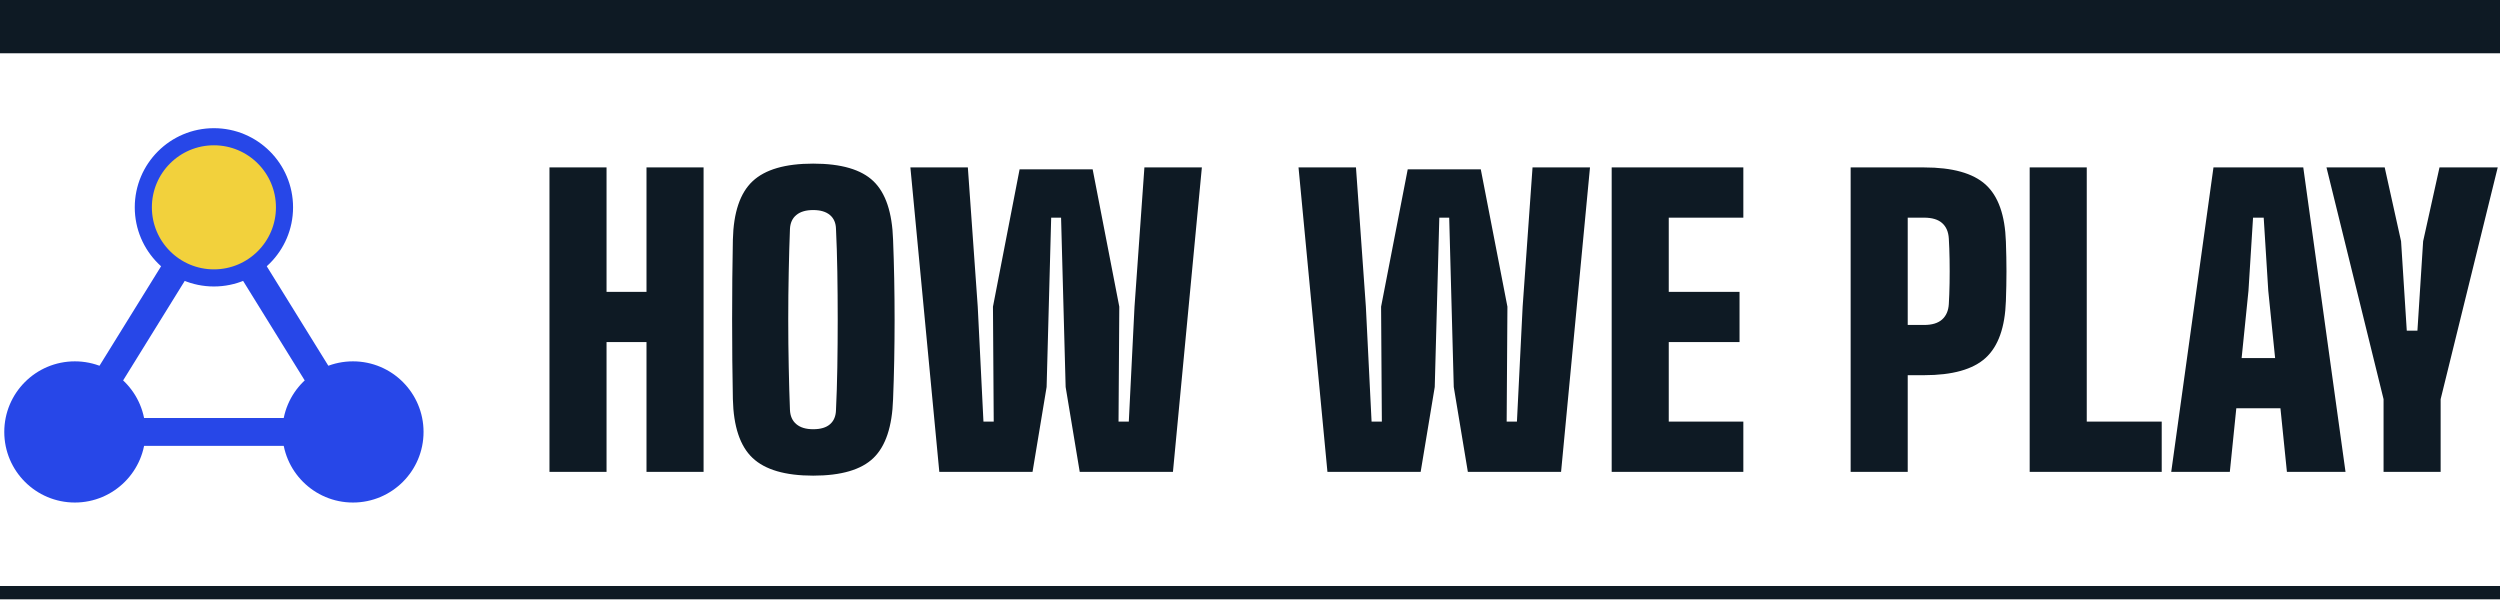
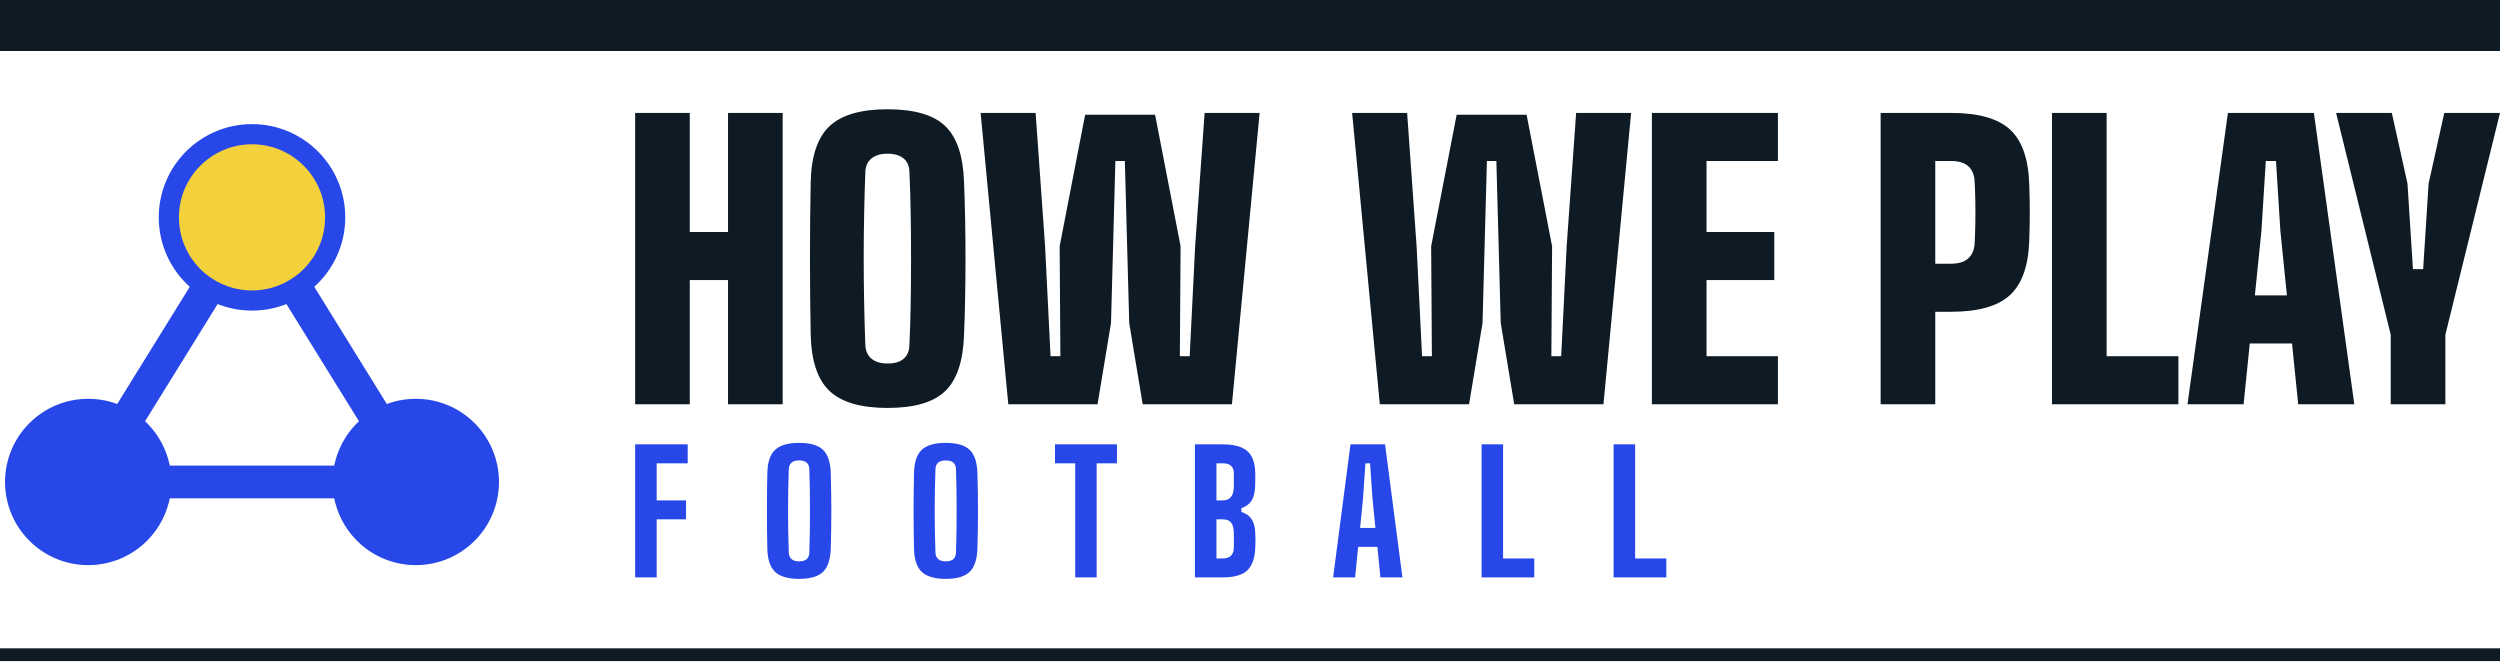
- <svg xmlns="http://www.w3.org/2000/svg" viewBox="0 0 657 157.5" role="img" aria-labelledby="t">
-   <rect width="657" height="14" fill="#0E1A24" />
-   <g transform="translate(0 32) scale(2.810811)">
+ <svg xmlns="http://www.w3.org/2000/svg" viewBox="0 0 686.38 181.5" role="img" aria-labelledby="t">
+   <rect width="686.38" height="14" fill="#0E1A24" />
+   <g transform="translate(0 32) scale(3.4595)">
    <g stroke="#2747E8" stroke-width="2.6" stroke-linecap="round">
      <path d="M20 8L7 29M20 8L33 29M7 29H33" />
    </g>
    <circle cx="20" cy="8" r="6.6" fill="#F2D13C" stroke="#2747E8" stroke-width="1.6" />
    <circle cx="7" cy="29" r="6.6" fill="#2747E8" />
    <circle cx="33" cy="29" r="6.6" fill="#2747E8" />
  </g>
-   <path fill="#0E1A24" transform="translate(144.4 44)" d="M15 80L0 80L0 0L15 0L15 32.70L25.50 32.70L25.50 0L40.50 0L40.50 80L25.50 80L25.50 45.90L15 45.90L15 80ZM69.30 81L69.30 81Q58.30 81 53.38 76.35Q48.45 71.70 48.20 60.90L48.20 60.90Q48.10 56 48.05 50.70Q48 45.40 48 39.95Q48 34.50 48.05 29.20Q48.10 23.90 48.20 19L48.20 19Q48.45 8.25 53.38 3.63Q58.30-1 69.30-1L69.30-1Q80.35-1 85.15 3.63Q89.95 8.25 90.30 19L90.30 19Q90.50 24 90.60 29.30Q90.70 34.60 90.70 40.02Q90.70 45.45 90.60 50.72Q90.50 56 90.30 60.90L90.30 60.90Q89.95 71.70 85.15 76.35Q80.35 81 69.30 81ZM69.30 68.80L69.30 68.80Q72.25 68.80 73.75 67.47Q75.25 66.15 75.30 63.70L75.30 63.70Q75.55 58.60 75.65 52.50Q75.75 46.40 75.75 39.95Q75.75 33.50 75.65 27.40Q75.55 21.30 75.30 16.20L75.30 16.20Q75.25 13.80 73.70 12.50Q72.15 11.20 69.30 11.20L69.30 11.20Q66.45 11.20 64.88 12.50Q63.30 13.80 63.20 16.20L63.20 16.20Q63 21.30 62.88 27.40Q62.75 33.50 62.75 39.95Q62.75 46.40 62.88 52.50Q63 58.60 63.20 63.70L63.20 63.70Q63.30 66.15 64.88 67.47Q66.45 68.80 69.30 68.80ZM126.95 80L102.45 80L94.85 0L109.95 0L112.55 36.60L114.05 66.80L116.75 66.80L116.55 36.60L123.55 0.50L142.75 0.50L149.75 36.60L149.55 66.80L152.25 66.80L153.75 36.60L156.35 0L171.45 0L163.85 80L139.35 80L135.65 57.70L134.45 13.20L131.85 13.20L130.65 57.70L126.95 80ZM228.95 80L204.45 80L196.85 0L211.95 0L214.55 36.60L216.05 66.80L218.75 66.80L218.55 36.60L225.55 0.50L244.75 0.50L251.75 36.60L251.55 66.80L254.25 66.80L255.75 36.60L258.35 0L273.45 0L265.85 80L241.35 80L237.65 57.70L236.45 13.20L233.85 13.20L232.65 57.70L228.95 80ZM313.75 80L279.15 80L279.15 0L313.75 0L313.75 13.20L294.15 13.20L294.15 32.70L312.75 32.70L312.75 45.90L294.15 45.90L294.15 66.80L313.75 66.80L313.75 80ZM356.95 80L341.95 80L341.95 0L361.25 0Q372.45 0 377.43 4.52Q382.40 9.05 382.75 19.50L382.75 19.50Q382.90 23.70 382.90 27.30Q382.90 30.90 382.75 35.10L382.75 35.10Q382.40 45.50 377.43 50.05Q372.45 54.60 361.25 54.60L361.25 54.60L356.95 54.60L356.95 80ZM356.95 13.20L356.95 41.40L361.25 41.40Q364.40 41.40 366 39.95Q367.60 38.50 367.75 35.90L367.75 35.90Q367.90 33.45 367.95 30.38Q368 27.30 367.95 24.22Q367.90 21.15 367.75 18.70L367.75 18.70Q367.60 16.05 366 14.63Q364.40 13.20 361.25 13.20L361.25 13.20L356.95 13.20ZM423.70 80L389 80L389 0L404 0L404 66.80L423.70 66.80L423.70 80ZM441.60 80L426.20 80L437.30 0L460.90 0L472 80L456.60 80L454.90 63.30L443.30 63.30L441.60 80ZM446.50 32.40L444.70 50.10L453.50 50.10L451.70 32.40L450.50 13.20L447.70 13.20L446.50 32.40ZM497 80L482 80L482 60.90L467 0L482.30 0L486.60 19.40L488.10 42.90L490.90 42.90L492.40 19.40L496.70 0L512 0L497 60.90L497 80Z" />
-   <rect y="154" width="657" height="3.5" fill="#0E1A24" />
+   <g transform="translate(174.38 31)">
+     <path fill="#0E1A24" d="M15 80L0 80L0 0L15 0L15 32.70L25.50 32.70L25.50 0L40.50 0L40.50 80L25.50 80L25.50 45.90L15 45.90L15 80ZM69.30 81L69.30 81Q58.30 81 53.38 76.35Q48.45 71.70 48.20 60.90L48.20 60.90Q48.10 56 48.05 50.70Q48 45.40 48 39.95Q48 34.50 48.05 29.20Q48.10 23.90 48.20 19L48.20 19Q48.45 8.25 53.38 3.63Q58.30-1 69.30-1L69.30-1Q80.35-1 85.15 3.63Q89.95 8.25 90.30 19L90.30 19Q90.50 24 90.60 29.30Q90.70 34.60 90.70 40.03Q90.70 45.45 90.60 50.72Q90.50 56 90.30 60.90L90.30 60.90Q89.95 71.70 85.15 76.35Q80.35 81 69.30 81ZM69.30 68.80L69.30 68.80Q72.25 68.80 73.75 67.47Q75.25 66.15 75.30 63.70L75.30 63.70Q75.55 58.60 75.65 52.50Q75.75 46.40 75.75 39.95Q75.75 33.50 75.65 27.40Q75.55 21.30 75.30 16.20L75.30 16.20Q75.25 13.80 73.70 12.50Q72.15 11.20 69.30 11.20L69.30 11.20Q66.45 11.20 64.88 12.50Q63.30 13.80 63.20 16.20L63.20 16.20Q63 21.30 62.88 27.40Q62.75 33.50 62.75 39.95Q62.75 46.40 62.88 52.50Q63 58.60 63.20 63.70L63.20 63.70Q63.30 66.15 64.88 67.47Q66.45 68.80 69.30 68.80ZM126.95 80L102.45 80L94.85 0L109.95 0L112.55 36.60L114.05 66.80L116.75 66.80L116.55 36.60L123.55 0.50L142.75 0.50L149.75 36.60L149.55 66.80L152.25 66.80L153.75 36.60L156.35 0L171.45 0L163.85 80L139.35 80L135.65 57.70L134.45 13.20L131.85 13.20L130.65 57.70L126.95 80ZM228.95 80L204.45 80L196.85 0L211.95 0L214.55 36.60L216.05 66.80L218.75 66.80L218.55 36.60L225.55 0.50L244.75 0.50L251.75 36.60L251.55 66.80L254.25 66.80L255.75 36.60L258.35 0L273.45 0L265.85 80L241.35 80L237.65 57.70L236.45 13.20L233.85 13.20L232.65 57.70L228.95 80ZM313.75 80L279.15 80L279.15 0L313.75 0L313.75 13.20L294.15 13.20L294.15 32.70L312.75 32.70L312.75 45.90L294.15 45.90L294.15 66.80L313.75 66.80L313.75 80ZM356.95 80L341.95 80L341.95 0L361.25 0Q372.45 0 377.43 4.52Q382.40 9.05 382.75 19.50L382.75 19.50Q382.90 23.70 382.90 27.30Q382.90 30.90 382.75 35.10L382.75 35.10Q382.40 45.50 377.43 50.05Q372.45 54.60 361.25 54.60L361.25 54.60L356.95 54.60L356.95 80ZM356.95 13.20L356.95 41.40L361.25 41.40Q364.40 41.40 366 39.95Q367.60 38.50 367.75 35.90L367.75 35.90Q367.90 33.45 367.95 30.38Q368 27.30 367.95 24.22Q367.90 21.15 367.75 18.70L367.75 18.70Q367.60 16.05 366 14.63Q364.40 13.20 361.25 13.20L361.25 13.20L356.95 13.20ZM423.70 80L389 80L389 0L404 0L404 66.80L423.70 66.80L423.70 80ZM441.60 80L426.20 80L437.30 0L460.90 0L472 80L456.60 80L454.90 63.30L443.30 63.30L441.60 80ZM446.50 32.40L444.70 50.10L453.50 50.10L451.70 32.40L450.50 13.20L447.70 13.20L446.50 32.40ZM497 80L482 80L482 60.90L467 0L482.30 0L486.60 19.40L488.10 42.90L490.90 42.90L492.40 19.40L496.70 0L512 0L497 60.90L497 80Z" />
+     <path fill="#2747E8" d="M5.91 127.52L0 127.52L0 91L14.43 91L14.43 96.20L5.91 96.20L5.91 106.38L13.97 106.38L13.97 111.59L5.91 111.59L5.91 127.52ZM45.01 127.93L45.01 127.93Q40.45 127.93 38.42 126.00Q36.38 124.08 36.29 119.58L36.29 119.58Q36.25 117.09 36.21 114.49Q36.18 111.89 36.18 109.25Q36.18 106.61 36.21 104.01Q36.25 101.41 36.29 98.90L36.29 98.90Q36.38 94.42 38.42 92.51Q40.45 90.59 45.01 90.59L45.01 90.59Q49.60 90.59 51.59 92.51Q53.57 94.42 53.71 98.90L53.71 98.90Q53.78 101.43 53.82 104.03Q53.87 106.64 53.87 109.27Q53.87 111.91 53.82 114.50Q53.78 117.09 53.71 119.58L53.71 119.58Q53.57 124.08 51.59 126.00Q49.60 127.93 45.01 127.93ZM45.01 123.12L45.01 123.12Q46.43 123.12 47.11 122.50Q47.80 121.88 47.82 120.65L47.82 120.65Q47.91 118.07 47.96 115.16Q48.00 112.25 48.00 109.23Q48.00 106.20 47.96 103.30Q47.91 100.40 47.82 97.83L47.82 97.83Q47.80 96.62 47.09 96.01Q46.38 95.41 45.01 95.41L45.01 95.41Q43.64 95.41 42.94 96.01Q42.23 96.62 42.18 97.83L42.18 97.83Q42.09 100.40 42.03 103.30Q41.98 106.20 41.98 109.23Q41.98 112.25 42.03 115.16Q42.09 118.07 42.18 120.65L42.18 120.65Q42.23 121.88 42.94 122.50Q43.64 123.12 45.01 123.12ZM85.28 127.93L85.28 127.93Q80.71 127.93 78.68 126.00Q76.65 124.08 76.56 119.58L76.56 119.58Q76.51 117.09 76.48 114.49Q76.44 111.89 76.44 109.25Q76.44 106.61 76.48 104.01Q76.51 101.41 76.56 98.90L76.56 98.90Q76.65 94.42 78.68 92.51Q80.71 90.59 85.28 90.59L85.28 90.59Q89.87 90.59 91.85 92.51Q93.84 94.42 93.97 98.90L93.97 98.90Q94.04 101.43 94.09 104.03Q94.13 106.64 94.13 109.27Q94.13 111.91 94.09 114.50Q94.04 117.09 93.97 119.58L93.97 119.58Q93.84 124.08 91.85 126.00Q89.87 127.93 85.28 127.93ZM85.28 123.12L85.28 123.12Q86.69 123.12 87.38 122.50Q88.06 121.88 88.09 120.65L88.09 120.65Q88.18 118.07 88.22 115.16Q88.27 112.25 88.27 109.23Q88.27 106.20 88.22 103.30Q88.18 100.40 88.09 97.83L88.09 97.83Q88.06 96.62 87.36 96.01Q86.65 95.41 85.28 95.41L85.28 95.41Q83.91 95.41 83.20 96.01Q82.49 96.62 82.45 97.83L82.45 97.83Q82.36 100.40 82.30 103.30Q82.24 106.20 82.24 109.23Q82.24 112.25 82.30 115.16Q82.36 118.07 82.45 120.65L82.45 120.65Q82.49 121.88 83.20 122.50Q83.91 123.12 85.28 123.12ZM126.71 127.52L120.82 127.52L120.82 96.20L115.27 96.20L115.27 91L132.28 91L132.28 96.20L126.71 96.20L126.71 127.52ZM161.40 127.52L153.69 127.52L153.69 91L161.38 91Q165.99 91 168.11 92.89Q170.24 94.79 170.26 99.15L170.26 99.15L170.26 101.07Q170.26 101.96 170.21 102.80L170.21 102.80Q170.08 105.13 169.20 106.51Q168.32 107.89 166.45 108.51L166.45 108.51L166.45 109.56Q168.39 110.17 169.28 111.57Q170.17 112.96 170.26 115.38L170.26 115.38Q170.31 116.45 170.31 117.36Q170.31 118.28 170.26 119.37L170.26 119.37Q170.08 123.71 168.05 125.62Q166.01 127.52 161.40 127.52L161.40 127.52ZM159.60 111.59L159.60 122.32L161.40 122.32Q162.84 122.32 163.61 121.55Q164.37 120.79 164.37 119.30L164.37 119.30Q164.39 118.35 164.39 117.47Q164.39 116.59 164.37 115.65L164.37 115.65Q164.37 113.44 163.65 112.51Q162.93 111.59 161.36 111.59L161.36 111.59L159.60 111.59ZM159.60 96.20L159.60 106.38L161.38 106.38Q162.84 106.38 163.59 105.43Q164.35 104.47 164.37 102.64L164.37 102.64L164.37 98.85Q164.35 97.55 163.59 96.88Q162.84 96.20 161.38 96.20L161.38 96.20L159.60 96.20ZM197.67 127.52L191.63 127.52L196.40 91L205.89 91L210.66 127.52L204.61 127.52L203.79 119.14L198.50 119.14L197.67 127.52ZM199.84 105.91L199.04 113.94L203.24 113.94L202.44 105.91L201.78 96.20L200.50 96.20L199.84 105.91ZM246.86 127.52L232.39 127.52L232.39 91L238.30 91L238.30 122.32L246.86 122.32L246.86 127.52ZM283.11 127.52L268.64 127.52L268.64 91L274.55 91L274.55 122.32L283.11 122.32L283.11 127.52Z" />
+   </g>
+   <rect y="178" width="686.38" height="3.5" fill="#0E1A24" />
</svg>
